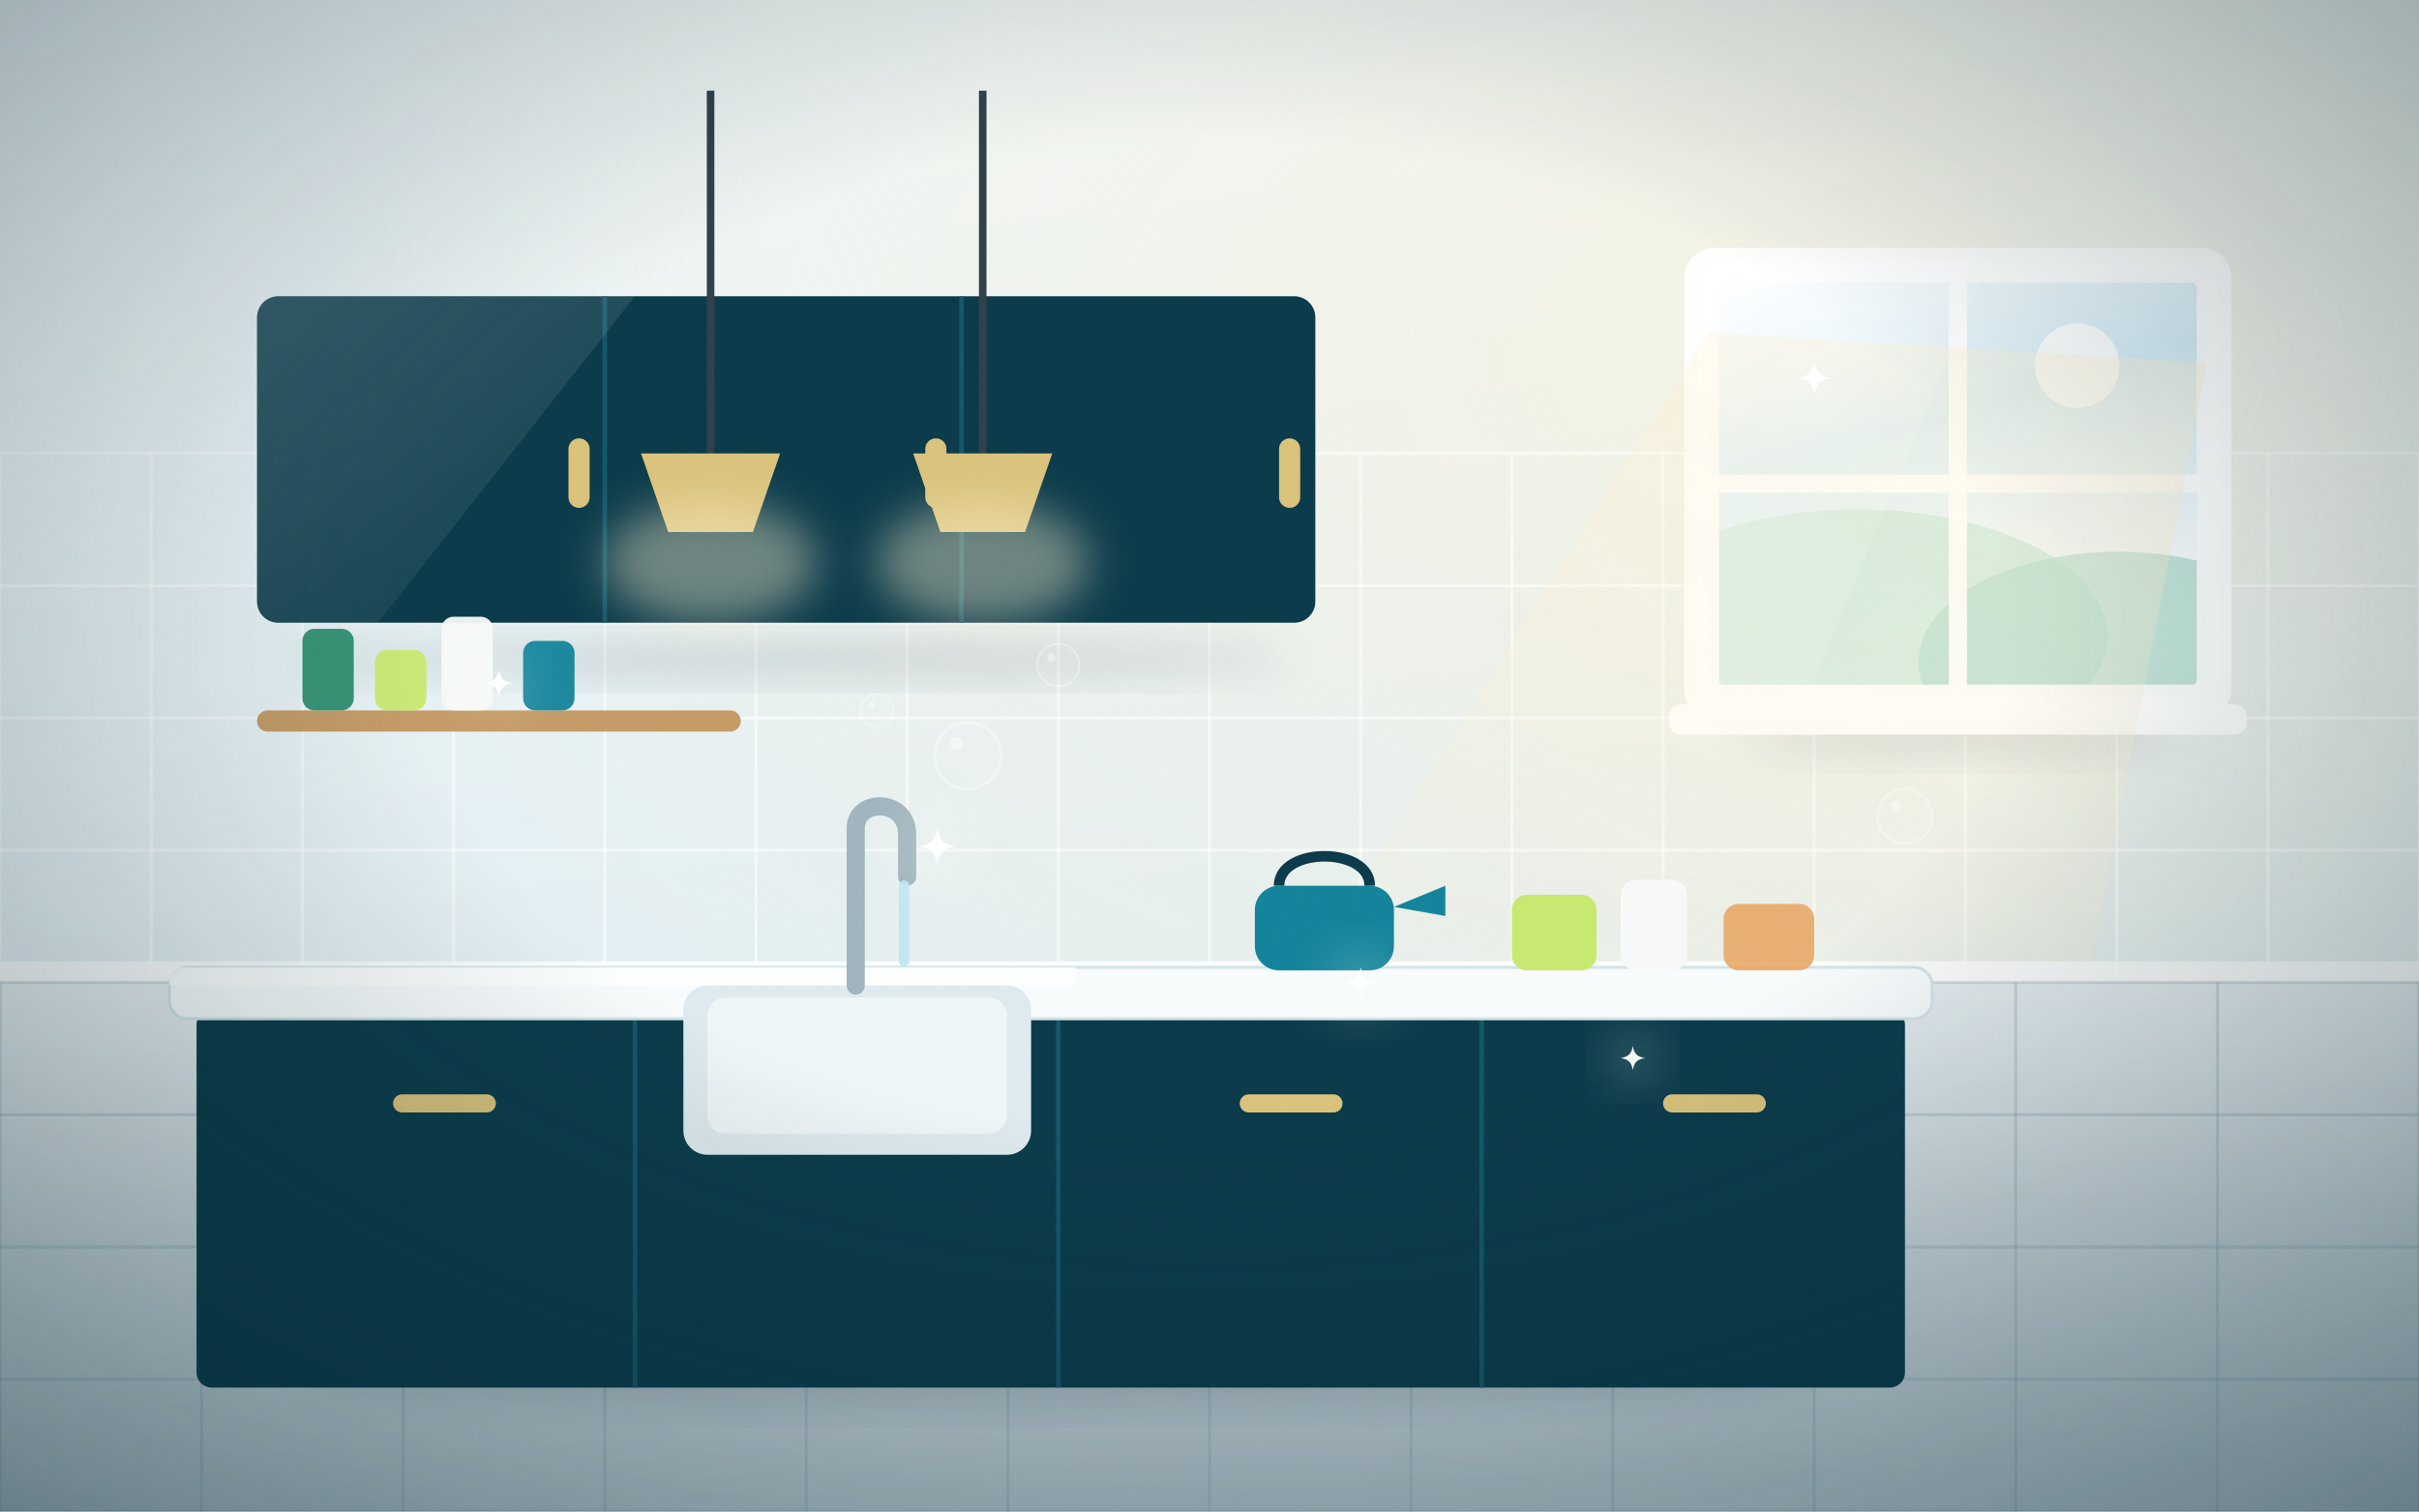
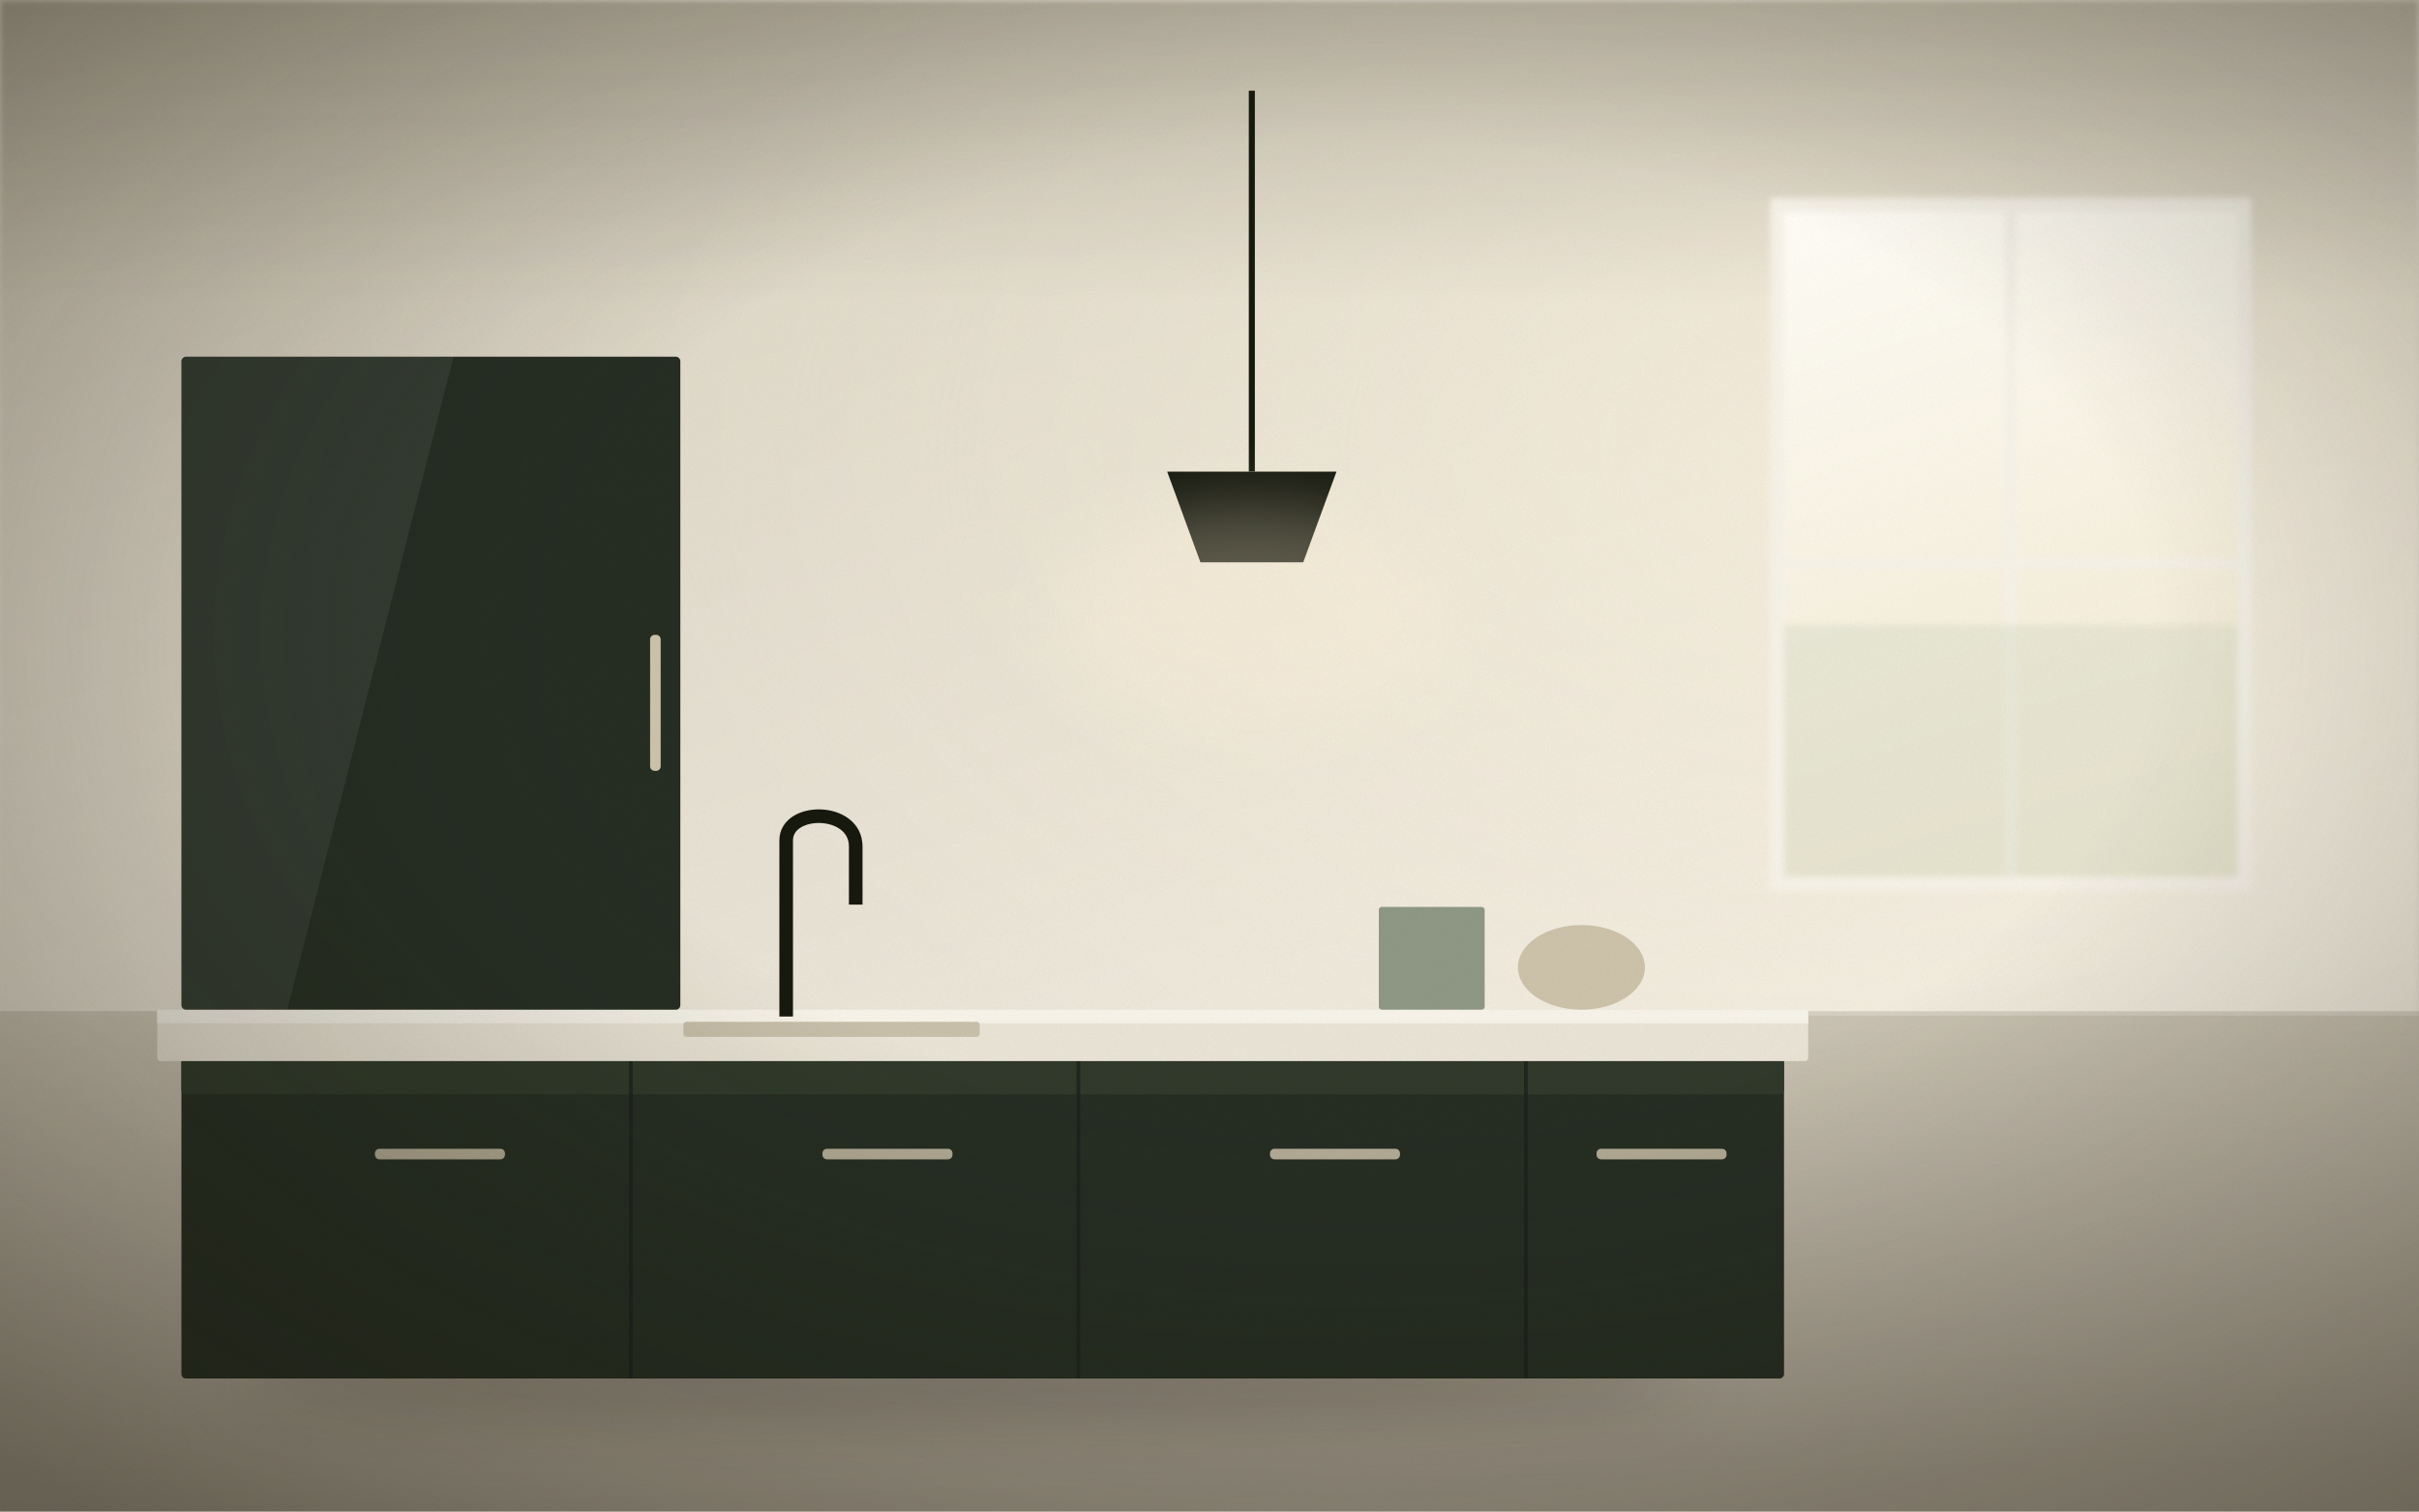
<svg xmlns="http://www.w3.org/2000/svg" width="1600" height="1000" viewBox="0 0 1600 1000" preserveAspectRatio="xMidYMid slice">
  <defs>
-     <linearGradient id="wall" x1="0" y1="0" x2="0.18" y2="1">
-       <stop offset="0" stop-color="#f1f8fa" />
-       <stop offset="1" stop-color="#dceaef" />
+     <linearGradient id="wall" x1="0.1" y1="0" x2="0.85" y2="1">
+       <stop offset="0" stop-color="#d8d1c0" />
+       <stop offset="0.62" stop-color="#e7e1d3" />
+       <stop offset="1" stop-color="#f1ece0" />
    </linearGradient>
-     <linearGradient id="floorG" x1="0" y1="0" x2="0.1" y2="1">
-       <stop offset="0" stop-color="#e3ebee" />
-       <stop offset="1" stop-color="#bccbd2" />
+     <linearGradient id="floor" x1="0" y1="0" x2="0.12" y2="1">
+       <stop offset="0" stop-color="#cdc6b6" />
+       <stop offset="1" stop-color="#a8a092" />
    </linearGradient>
-     <linearGradient id="beam" x1="0.78" y1="0" x2="0.18" y2="1">
-       <stop offset="0" stop-color="#fff1cf" stop-opacity="0.40" />
-       <stop offset="0.55" stop-color="#fff1cf" stop-opacity="0.12" />
-       <stop offset="1" stop-color="#fff1cf" stop-opacity="0" />
+     <linearGradient id="win" x1="0" y1="0" x2="0.2" y2="1">
+       <stop offset="0" stop-color="#fffdf6" />
+       <stop offset="1" stop-color="#f3ead3" />
    </linearGradient>
-     <linearGradient id="glass" x1="0" y1="0" x2="0.35" y2="1">
-       <stop offset="0" stop-color="#ffffff" />
-       <stop offset="0.45" stop-color="#d6ecf6" />
-       <stop offset="1" stop-color="#ffffff" />
+     <linearGradient id="spill" x1="0.9" y1="0" x2="0" y2="0.6">
+       <stop offset="0" stop-color="#fff6e0" stop-opacity="0.72" />
+       <stop offset="1" stop-color="#fff6e0" stop-opacity="0" />
    </linearGradient>
-     <linearGradient id="sheen" x1="0" y1="0" x2="1" y2="1">
-       <stop offset="0" stop-color="#ffffff" stop-opacity="0.35" />
-       <stop offset="1" stop-color="#ffffff" stop-opacity="0" />
+     <radialGradient id="pool" cx="0.78" cy="0.3" r="0.52">
+       <stop offset="0" stop-color="#fff6e2" stop-opacity="0.55" />
+       <stop offset="1" stop-color="#fff6e2" stop-opacity="0" />
+     </radialGradient>
+     <radialGradient id="vig" cx="0.56" cy="0.42" r="0.78">
+       <stop offset="0.42" stop-color="#1a1608" stop-opacity="0" />
+       <stop offset="1" stop-color="#1a1608" stop-opacity="0.46" />
+     </radialGradient>
+     <linearGradient id="topShade" x1="0" y1="0" x2="0" y2="1">
+       <stop offset="0" stop-color="#2a2416" stop-opacity="0.2" />
+       <stop offset="1" stop-color="#2a2416" stop-opacity="0" />
    </linearGradient>
-     <radialGradient id="warmGlow" cx="0.74" cy="0.24" r="0.62">
-       <stop offset="0" stop-color="#fff1cf" stop-opacity="0.46" />
-       <stop offset="1" stop-color="#fff1cf" stop-opacity="0" />
-     </radialGradient>
-     <radialGradient id="vig" cx="0.5" cy="0.42" r="0.82">
-       <stop offset="0.40" stop-color="#04232e" stop-opacity="0" />
-       <stop offset="1" stop-color="#04232e" stop-opacity="0.52" />
-     </radialGradient>
-     <linearGradient id="reflect" x1="0" y1="0" x2="0" y2="1">
-       <stop offset="0" stop-color="#ffffff" stop-opacity="0.30" />
-       <stop offset="1" stop-color="#ffffff" stop-opacity="0" />
-     </linearGradient>
-     <filter id="blur14" x="-30%" y="-30%" width="160%" height="160%">
-       <feGaussianBlur stdDeviation="14" />
+     <filter id="soft" x="-40%" y="-80%" width="180%" height="260%">
+       <feGaussianBlur stdDeviation="22" />
    </filter>
-     <filter id="blur40" x="-30%" y="-30%" width="160%" height="160%">
-       <feGaussianBlur stdDeviation="40" />
+     <filter id="dof" x="-5%" y="-5%" width="110%" height="110%">
+       <feGaussianBlur stdDeviation="2.1" />
    </filter>
    <filter id="grain">
-       <feTurbulence type="fractalNoise" baseFrequency="0.85" numOctaves="3" />
+       <feTurbulence type="fractalNoise" baseFrequency="0.78" numOctaves="4" />
      <feColorMatrix type="saturate" values="0" />
    </filter>
  </defs>
-   <rect width="1600" height="1000" fill="url(#wall)" />
-   <rect width="1600" height="1000" fill="url(#warmGlow)" />
-   <g stroke="#ffffff" stroke-opacity="0.55" stroke-width="2" fill="none">
-     <line x1="0.0" y1="300" x2="0.0" y2="650" />
-     <line x1="100.0" y1="300" x2="100.0" y2="650" />
-     <line x1="200.0" y1="300" x2="200.0" y2="650" />
-     <line x1="300.0" y1="300" x2="300.0" y2="650" />
-     <line x1="400.0" y1="300" x2="400.0" y2="650" />
-     <line x1="500.0" y1="300" x2="500.0" y2="650" />
-     <line x1="600.0" y1="300" x2="600.0" y2="650" />
-     <line x1="700.0" y1="300" x2="700.0" y2="650" />
-     <line x1="800.0" y1="300" x2="800.0" y2="650" />
-     <line x1="900.0" y1="300" x2="900.0" y2="650" />
-     <line x1="1000.0" y1="300" x2="1000.0" y2="650" />
-     <line x1="1100.0" y1="300" x2="1100.0" y2="650" />
-     <line x1="1200.0" y1="300" x2="1200.0" y2="650" />
-     <line x1="1300.0" y1="300" x2="1300.0" y2="650" />
-     <line x1="1400.0" y1="300" x2="1400.0" y2="650" />
-     <line x1="1500.0" y1="300" x2="1500.0" y2="650" />
-     <line x1="1600.0" y1="300" x2="1600.0" y2="650" />
-     <line x1="0" y1="300.0" x2="1600" y2="300.0" />
-     <line x1="0" y1="387.5" x2="1600" y2="387.5" />
-     <line x1="0" y1="475.0" x2="1600" y2="475.0" />
-     <line x1="0" y1="562.5" x2="1600" y2="562.5" />
-     <line x1="0" y1="650.0" x2="1600" y2="650.0" />
+   <rect width="1600" height="1000" fill="#e7e1d3" />
+   <g filter="url(#dof)">
+     <rect width="1600" height="672" fill="url(#wall)" />
+     <rect width="1600" height="1000" fill="url(#pool)" />
+     <rect width="1600" height="200" fill="url(#topShade)" />
+     <rect x="1171" y="131" width="318" height="458" rx="2" fill="#f6f2e8" />
+     <rect x="1180" y="140" width="300" height="440" rx="1" fill="url(#win)" />
+     <rect x="1326" y="140" width="8" height="440" fill="#f6f2e8" />
+     <rect x="1180" y="369" width="300" height="7" fill="#f6f2e8" />
+     <rect x="1180" y="413" width="300" height="167" fill="#d9ddc9" opacity="0.5" />
  </g>
-   <ellipse cx="1295.0" cy="486" rx="138.6" ry="16" fill="#07293a" opacity="0.12" filter="url(#blur14)" />
-   <rect x="1114" y="164" width="362" height="312" rx="20" fill="#ffffff" opacity="0.92" />
-   <rect x="1130" y="180" width="330" height="280" rx="10" fill="url(#glass)" />
-   <g clip-path="url(#winclip1130)">
-     <ellipse cx="1229" cy="421" rx="165" ry="84" fill="#bfe4d6" opacity="0.75" />
-     <ellipse cx="1401" cy="438" rx="132" ry="73" fill="#a9d9c9" opacity="0.7" />
-     <circle cx="1374" cy="242" r="28" fill="#ffffff" opacity="0.9" />
-   </g>
-   <clipPath id="winclip1130">
-     <rect x="1130" y="180" width="330" height="280" rx="10" />
-   </clipPath>
-   <g stroke="#ffffff" stroke-width="12" stroke-opacity="0.95" fill="none">
-     <line x1="1295" y1="180" x2="1295" y2="460" />
-     <line x1="1130" y1="320" x2="1460" y2="320" />
-   </g>
-   <rect x="1130" y="180" width="330" height="280" rx="10" fill="none" stroke="#ffffff" stroke-width="14" stroke-opacity="0.95" />
-   <rect x="1104" y="466" width="382" height="20" rx="8" fill="#ffffff" opacity="0.95" />
-   <path d="M1130 180 L1312 180 L1196 460 L1130 460 Z" fill="url(#sheen)" />
-   <path d="M1130 220 L1460 240 L1312 1000 L635 1000 Z" fill="url(#beam)" opacity="0.9" />
-   <rect x="0" y="650" width="1600" height="350" fill="url(#floorG)" />
-   <rect x="0" y="650" width="1600" height="150" fill="url(#reflect)" opacity="0.5" />
-   <rect x="0" y="636" width="1600" height="14" fill="#ffffff" opacity="0.85" />
-   <g stroke="#8ea8b2" stroke-opacity="0.35" stroke-width="2" fill="none">
-     <line x1="0.0" y1="650" x2="0.0" y2="1000" />
-     <line x1="133.3" y1="650" x2="133.3" y2="1000" />
-     <line x1="266.7" y1="650" x2="266.7" y2="1000" />
-     <line x1="400.0" y1="650" x2="400.0" y2="1000" />
-     <line x1="533.3" y1="650" x2="533.3" y2="1000" />
-     <line x1="666.7" y1="650" x2="666.7" y2="1000" />
-     <line x1="800.0" y1="650" x2="800.0" y2="1000" />
-     <line x1="933.3" y1="650" x2="933.3" y2="1000" />
-     <line x1="1066.7" y1="650" x2="1066.7" y2="1000" />
-     <line x1="1200.0" y1="650" x2="1200.0" y2="1000" />
-     <line x1="1333.3" y1="650" x2="1333.3" y2="1000" />
-     <line x1="1466.7" y1="650" x2="1466.7" y2="1000" />
-     <line x1="1600.0" y1="650" x2="1600.0" y2="1000" />
-     <line x1="0" y1="650.0" x2="1600" y2="650.0" />
-     <line x1="0" y1="737.5" x2="1600" y2="737.5" />
-     <line x1="0" y1="825.0" x2="1600" y2="825.0" />
-     <line x1="0" y1="912.5" x2="1600" y2="912.5" />
-     <line x1="0" y1="1000.0" x2="1600" y2="1000.0" />
-   </g>
-   <ellipse cx="520" cy="436" rx="330" ry="14" fill="#07293a" opacity="0.14" filter="url(#blur14)" />
-   <rect x="170" y="196" width="700" height="216" rx="14" fill="#0c3b4a" />
-   <g stroke="#15566a" stroke-width="3">
-     <line x1="400" y1="196" x2="400" y2="412" />
-     <line x1="636" y1="196" x2="636" y2="412" />
-   </g>
-   <rect x="376" y="290" width="14" height="46" rx="7" fill="#d9c27a" />
-   <rect x="612" y="290" width="14" height="46" rx="7" fill="#d9c27a" />
-   <rect x="846" y="290" width="14" height="46" rx="7" fill="#d9c27a" />
-   <path d="M170 196 L420 196 L250 412 L170 412 Z" fill="url(#sheen)" opacity="0.5" />
-   <rect x="170" y="470" width="320" height="14" rx="7" fill="#c49a66" />
-   <rect x="200" y="416" width="34" height="54" rx="8" fill="#2f8f6f" opacity="0.95" />
-   <rect x="248" y="430" width="34" height="40" rx="8" fill="#c7e86f" opacity="0.95" />
-   <rect x="292" y="408" width="34" height="62" rx="8" fill="#f6f9f7" opacity="0.95" />
-   <rect x="346" y="424" width="34" height="46" rx="8" fill="#14839a" opacity="0.95" />
-   <ellipse cx="700" cy="906" rx="500" ry="24" fill="#07293a" opacity="0.18" filter="url(#blur14)" />
-   <rect x="130" y="668" width="1130" height="250" rx="10" fill="#0c3b4a" />
-   <g stroke="#15566a" stroke-width="3">
-     <line x1="420" y1="668" x2="420" y2="918" />
-     <line x1="700" y1="668" x2="700" y2="918" />
-     <line x1="980" y1="668" x2="980" y2="918" />
-   </g>
-   <rect x="260" y="724" width="68" height="12" rx="6" fill="#d9c27a" />
-   <rect x="540" y="724" width="68" height="12" rx="6" fill="#d9c27a" />
-   <rect x="820" y="724" width="68" height="12" rx="6" fill="#d9c27a" />
-   <rect x="1100" y="724" width="68" height="12" rx="6" fill="#d9c27a" />
-   <rect x="112" y="640" width="1166" height="34" rx="12" fill="#f7fbfc" />
-   <rect x="112" y="640" width="1166" height="34" rx="12" fill="none" stroke="#d2e3e8" stroke-width="2" />
-   <rect x="112" y="640" width="600" height="12" fill="#ffffff" opacity="0.8" />
-   <rect x="452" y="652" width="230" height="112" rx="16" fill="#dfeaee" />
-   <rect x="468" y="660" width="198" height="90" rx="12" fill="#eff6f8" />
-   <path d="M566 652 L566 548 C566 528 600 528 600 552 L600 580" stroke="#9fb4bc" stroke-width="12" fill="none" stroke-linecap="round" />
-   <path d="M598 586 L598 636" stroke="#bfe4f2" stroke-width="7" stroke-linecap="round" opacity="0.9" />
-   <rect x="830" y="586" width="92" height="56" rx="16" fill="#14839a" />
-   <path d="M846 586 C846 560 906 560 906 586" fill="none" stroke="#0c3b4a" stroke-width="7" />
-   <path d="M922 600 L956 586 L956 606 Z" fill="#14839a" />
-   <rect x="1000" y="592" width="56" height="50" rx="10" fill="#c7e86f" />
-   <rect x="1072" y="582" width="44" height="60" rx="10" fill="#f6f9f7" />
-   <rect x="1140" y="598" width="60" height="44" rx="10" fill="#e8a765" opacity="0.9" />
-   <path d="M470 60 L470 300" stroke="#30414a" stroke-width="5" />
-   <path d="M424 300 L516 300 L498 352 L442 352 Z" fill="#d9c27a" />
-   <ellipse cx="470" cy="372" rx="70" ry="40" fill="#fff1cf" opacity="0.4" filter="url(#blur14)" />
-   <path d="M650 60 L650 300" stroke="#30414a" stroke-width="5" />
-   <path d="M604 300 L696 300 L678 352 L622 352 Z" fill="#d9c27a" />
-   <ellipse cx="650" cy="372" rx="70" ry="40" fill="#fff1cf" opacity="0.4" filter="url(#blur14)" />
-   <g>
-     <path transform="translate(620,560) scale(12)" opacity="0.95" fill="#ffffff" d="M0,-1 C0.12,-0.34 0.34,-0.12 1,0 C0.34,0.12 0.12,0.34 0,1 C-0.12,0.34 -0.34,0.12 -1,0 C-0.34,-0.12 -0.12,-0.34 0,-1 Z" />
-     <circle cx="620" cy="560" r="29" fill="#ffffff" opacity="0.14" filter="url(#blur14)" />
-     <path transform="translate(1200,250) scale(11)" opacity="0.95" fill="#ffffff" d="M0,-1 C0.12,-0.34 0.34,-0.12 1,0 C0.34,0.12 0.12,0.34 0,1 C-0.12,0.34 -0.34,0.12 -1,0 C-0.34,-0.12 -0.12,-0.34 0,-1 Z" />
-     <circle cx="1200" cy="250" r="26" fill="#ffffff" opacity="0.14" filter="url(#blur14)" />
-     <path transform="translate(330,452) scale(9)" opacity="0.95" fill="#ffffff" d="M0,-1 C0.12,-0.34 0.34,-0.12 1,0 C0.34,0.12 0.12,0.34 0,1 C-0.12,0.34 -0.34,0.12 -1,0 C-0.34,-0.12 -0.12,-0.34 0,-1 Z" />
-     <circle cx="330" cy="452" r="22" fill="#ffffff" opacity="0.14" filter="url(#blur14)" />
-     <path transform="translate(900,650) scale(10)" opacity="0.95" fill="#ffffff" d="M0,-1 C0.12,-0.34 0.34,-0.12 1,0 C0.34,0.12 0.12,0.34 0,1 C-0.12,0.34 -0.34,0.12 -1,0 C-0.34,-0.12 -0.12,-0.34 0,-1 Z" />
-     <circle cx="900" cy="650" r="24" fill="#ffffff" opacity="0.14" filter="url(#blur14)" />
-     <path transform="translate(1080,700) scale(8)" opacity="0.95" fill="#ffffff" d="M0,-1 C0.12,-0.34 0.34,-0.12 1,0 C0.34,0.12 0.12,0.34 0,1 C-0.12,0.34 -0.34,0.12 -1,0 C-0.34,-0.12 -0.12,-0.34 0,-1 Z" />
-     <circle cx="1080" cy="700" r="19" fill="#ffffff" opacity="0.14" filter="url(#blur14)" />
-     <g opacity="0.5">
-       <circle cx="640" cy="500" r="22" fill="#ffffff" fill-opacity="0.10" stroke="#ffffff" stroke-opacity="0.7" stroke-width="2.0" />
-       <circle cx="632.7" cy="491.9" r="4.2" fill="#ffffff" fill-opacity="0.85" />
-     </g>
-     <g opacity="0.5">
-       <circle cx="700" cy="440" r="14" fill="#ffffff" fill-opacity="0.10" stroke="#ffffff" stroke-opacity="0.7" stroke-width="1.3" />
-       <circle cx="695.4" cy="434.8" r="2.7" fill="#ffffff" fill-opacity="0.85" />
-     </g>
-     <g opacity="0.5">
-       <circle cx="580" cy="470" r="11" fill="#ffffff" fill-opacity="0.10" stroke="#ffffff" stroke-opacity="0.7" stroke-width="1.0" />
-       <circle cx="576.4" cy="465.9" r="2.1" fill="#ffffff" fill-opacity="0.85" />
-     </g>
-     <g opacity="0.5">
-       <circle cx="1260" cy="540" r="18" fill="#ffffff" fill-opacity="0.10" stroke="#ffffff" stroke-opacity="0.7" stroke-width="1.6" />
-       <circle cx="1254.1" cy="533.3" r="3.4" fill="#ffffff" fill-opacity="0.85" />
-     </g>
-   </g>
+   <path d="M1140 672 L1600 672 L1400 1000 L620 1000 Z" fill="url(#spill)" />
+   <rect x="0" y="672" width="1600" height="328" fill="url(#floor)" />
+   <rect x="0" y="669" width="1600" height="3" fill="#2a2416" opacity="0.14" />
+   <ellipse cx="640" cy="912" rx="480" ry="26" fill="#2a2416" opacity="0.3" filter="url(#soft)" />
+   <rect x="120" y="700" width="1060" height="212" rx="3" fill="#262e23" />
+   <rect x="120" y="700" width="1060" height="24" rx="3" fill="#303a2b" />
+   <rect x="416" y="700" width="2.5" height="212" fill="#1a211b" opacity="0.8" />
+   <rect x="712" y="700" width="2.5" height="212" fill="#1a211b" opacity="0.8" />
+   <rect x="1008" y="700" width="2.5" height="212" fill="#1a211b" opacity="0.8" />
+   <rect x="248" y="760" width="86" height="7" rx="3" fill="#cdc2aa" opacity="0.85" />
+   <rect x="544" y="760" width="86" height="7" rx="3" fill="#cdc2aa" opacity="0.85" />
+   <rect x="840" y="760" width="86" height="7" rx="3" fill="#cdc2aa" opacity="0.85" />
+   <rect x="1056" y="760" width="86" height="7" rx="3" fill="#cdc2aa" opacity="0.85" />
+   <rect x="104" y="668" width="1092" height="34" rx="2" fill="#eae4d6" />
+   <rect x="104" y="668" width="1092" height="9" fill="#f7f3e9" />
+   <path d="M520 668 L520 556 C520 534 566 534 566 560 L566 594" stroke="#17190f" stroke-width="9" fill="none" stroke-linecap="square" />
+   <rect x="452" y="676" width="196" height="10" rx="2" fill="#c9c0ab" />
+   <rect x="120" y="236" width="330" height="432" rx="3" fill="#262e23" />
+   <path d="M120 236 L300 236 L190 668 L120 668 Z" fill="#ffffff" opacity="0.07" />
+   <rect x="430" y="420" width="7" height="90" rx="3" fill="#cdc2aa" />
+   <rect x="826" y="60" width="4" height="252" fill="#17190f" />
+   <path d="M772 312 L884 312 L862 372 L794 372 Z" fill="#17190f" />
+   <ellipse cx="828" cy="408" rx="132" ry="74" fill="#fff3d8" opacity="0.3" filter="url(#soft)" />
+   <rect x="912" y="600" width="70" height="68" rx="2" fill="#8e9884" />
+   <ellipse cx="1046" cy="640" rx="42" ry="28" fill="#cdc2aa" />
  <rect width="1600" height="1000" fill="url(#vig)" />
-   <rect width="1600" height="1000" filter="url(#grain)" opacity="0.055" style="mix-blend-mode:overlay" />
+   <rect width="1600" height="1000" filter="url(#grain)" opacity="0.085" style="mix-blend-mode:multiply" />
</svg>
